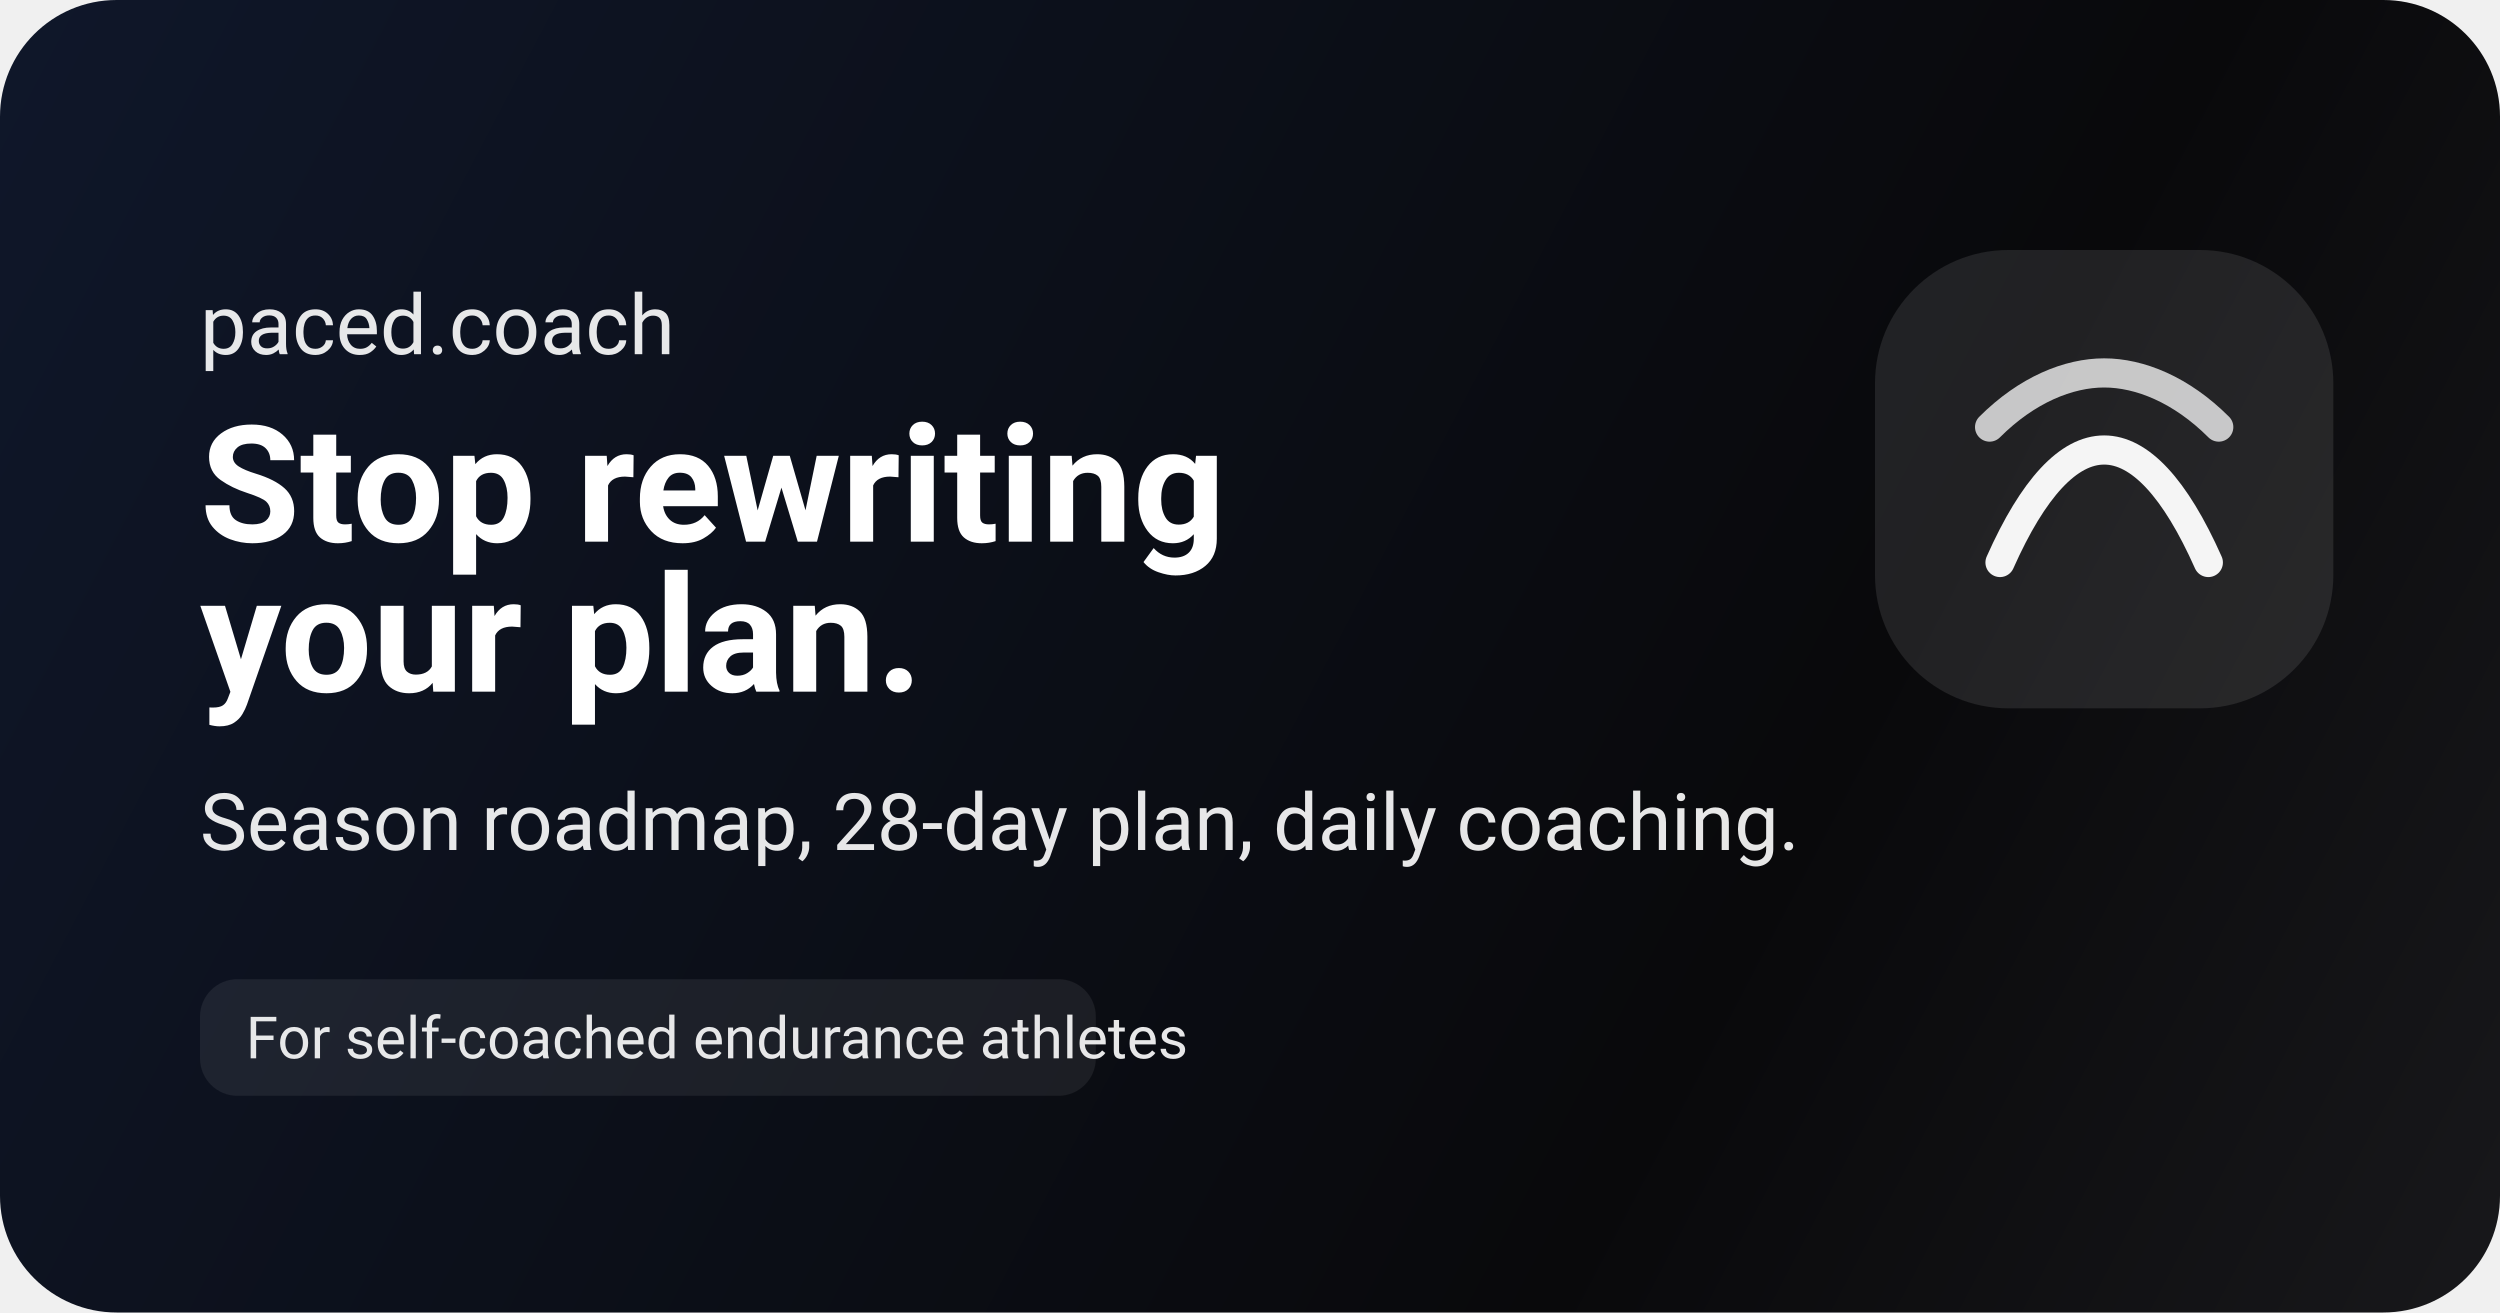
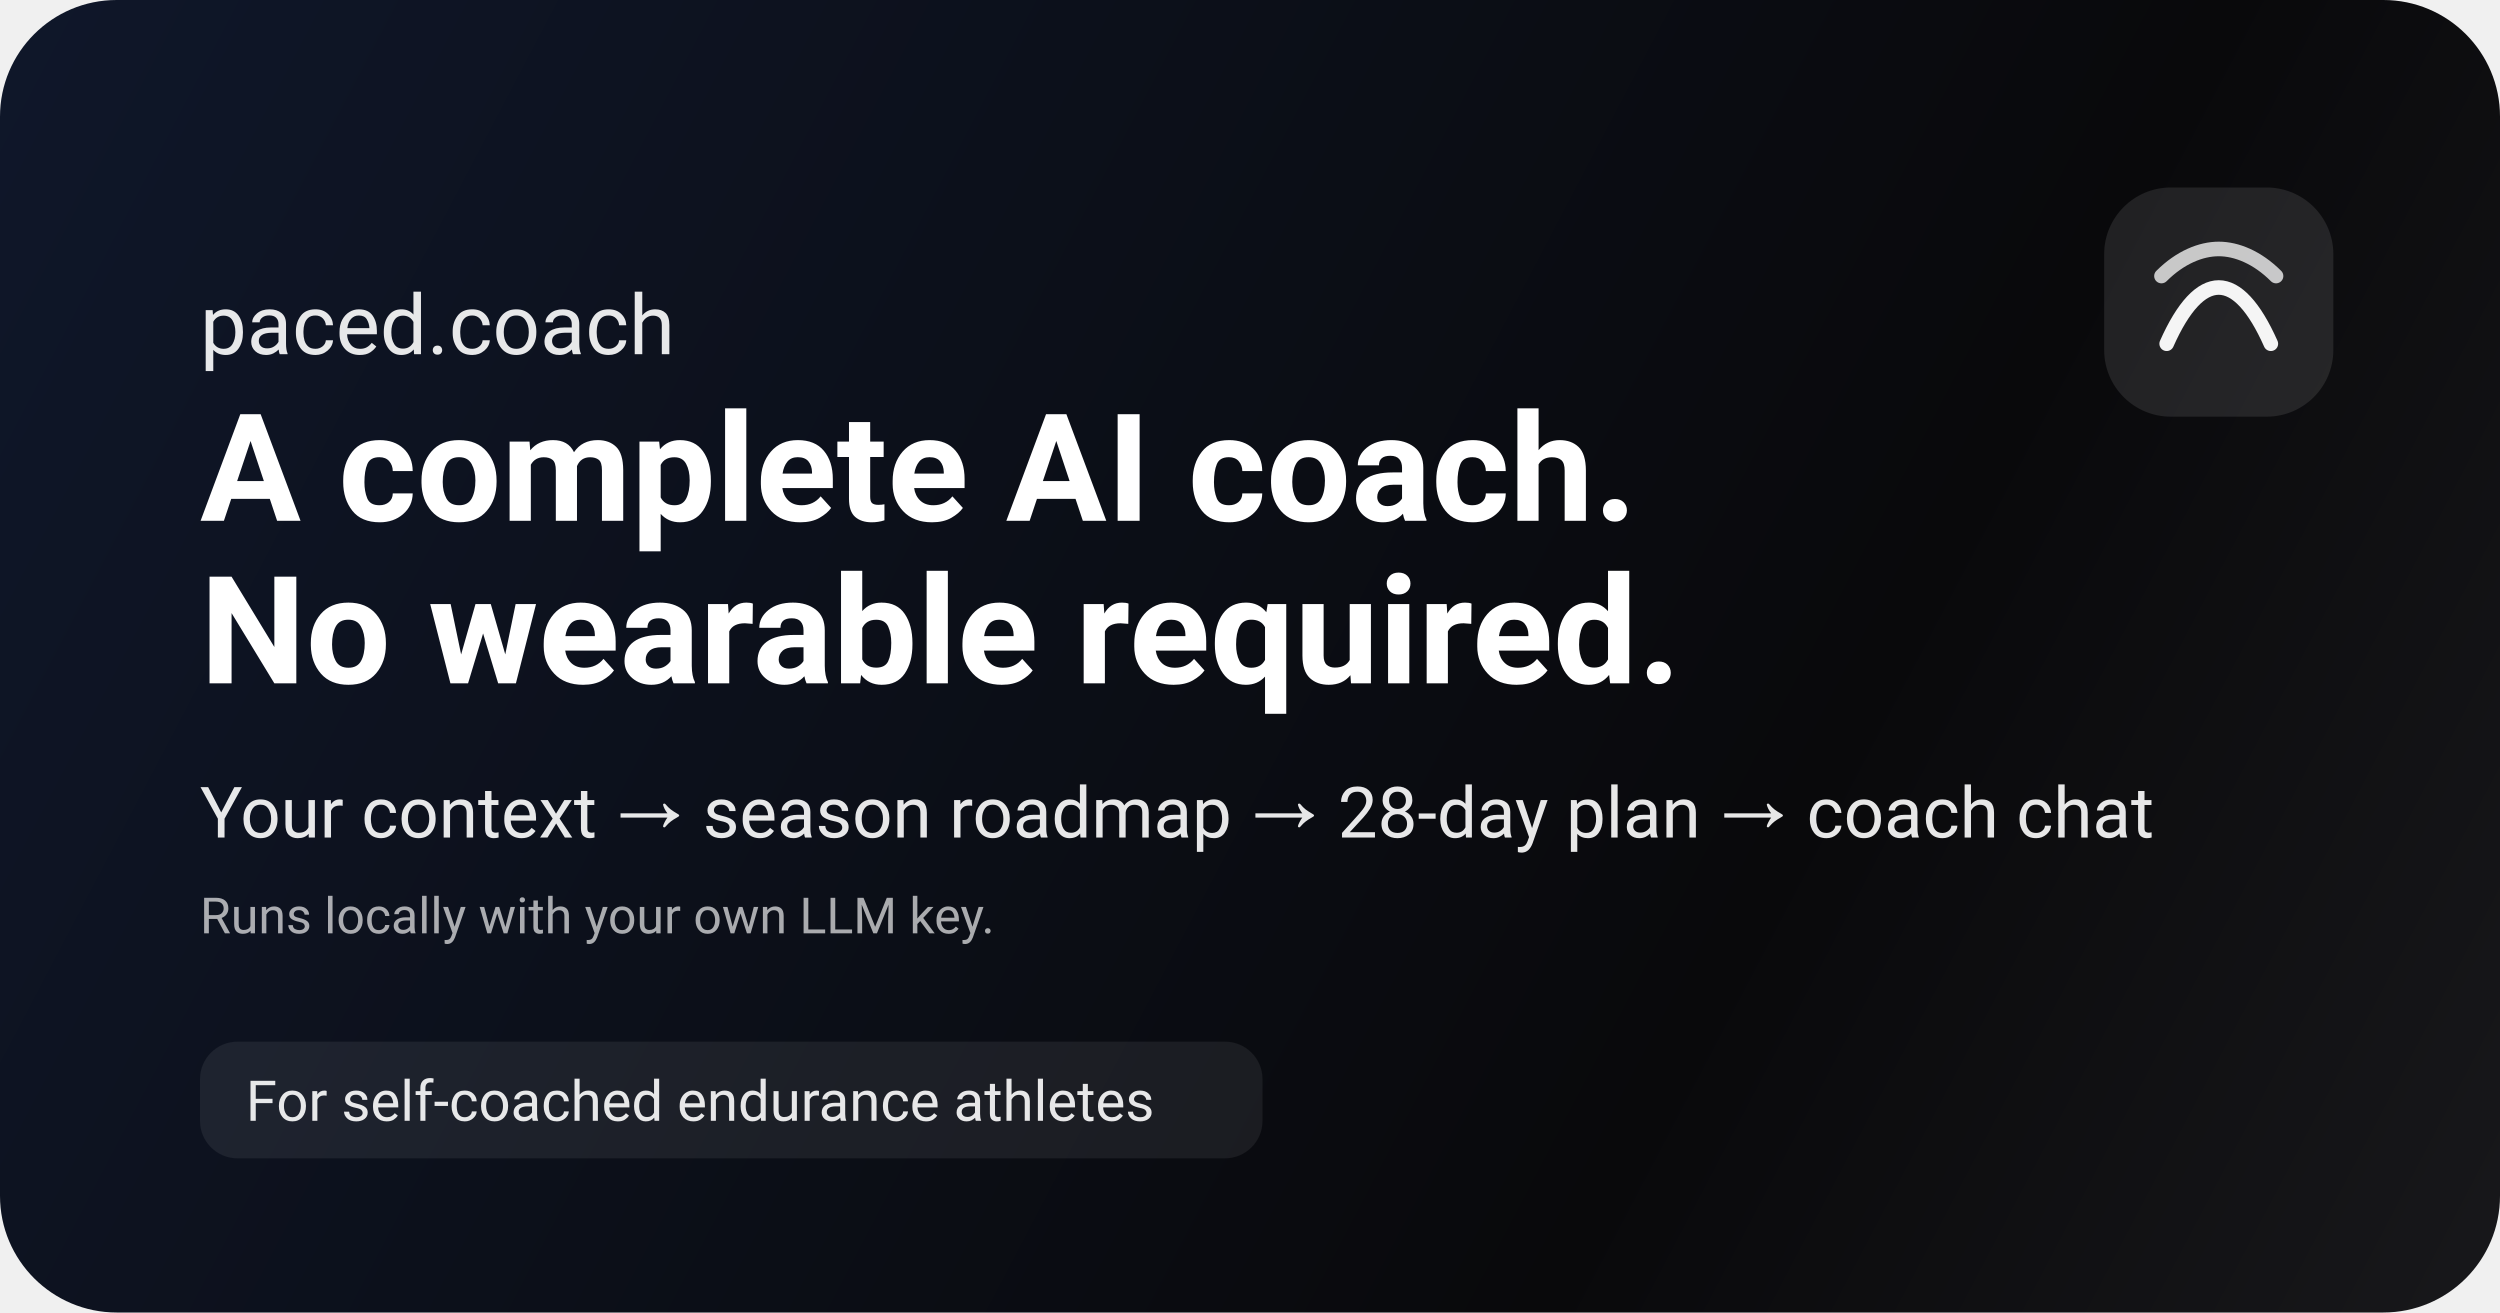
<svg xmlns="http://www.w3.org/2000/svg" width="1200" height="630" viewBox="0 0 1200 630">
  <defs>
    <linearGradient id="bg" x1="0" y1="0" x2="1200" y2="630" gradientUnits="userSpaceOnUse">
      <stop offset="0" stop-color="#0f172a" />
      <stop offset="0.7" stop-color="#09090b" />
      <stop offset="1" stop-color="#18181b" />
    </linearGradient>
  </defs>
  <rect width="1200" height="630" rx="56" fill="url(#bg)" />
  <g fill="#fff" font-family="ui-sans-serif, system-ui, -apple-system, Segoe UI, Roboto, Helvetica, Arial">
    <text x="96" y="170" font-size="40" opacity="0.9">paced.coach</text>
-     <text x="96" y="260" font-size="78" font-weight="700">Stop rewriting</text>
-     <text x="96" y="332" font-size="78" font-weight="700">your plan.</text>
-     <text x="96" y="408" font-size="38" opacity="0.9">Season roadmap, 28-day plan, daily coaching.</text>
-     <g transform="translate(96 470)" opacity="0.9">
-       <rect x="0" y="0" width="430" height="56" rx="18" fill="#fff" opacity="0.08" />
-       <text x="22" y="38" font-size="28">For self-coached endurance athletes</text>
+     <text x="96" y="250" font-size="72" font-weight="700">A complete AI coach.</text>
+     <text x="96" y="328" font-size="72" font-weight="700">No wearable required.</text>
+     <text x="96" y="402" font-size="34" opacity="0.9">Your context → season roadmap → 28-day plan → coach chat</text>
+     <text x="96" y="448" font-size="24" opacity="0.65">Runs locally with your own LLM key.</text>
+     <g transform="translate(96 500)" opacity="0.9">
+       <rect x="0" y="0" width="510" height="56" rx="18" fill="#fff" opacity="0.08" />
+       <text x="22" y="38" font-size="27">For self-coached endurance athletes</text>
    </g>
  </g>
-   <g transform="translate(900 120)">
+   <g transform="translate(1010 90) scale(0.5)">
    <rect x="0" y="0" width="220" height="220" rx="64" fill="#fff" opacity="0.1" />
    <path d="M60 150c32-72 68-72 100 0" fill="none" stroke="#ffffff" stroke-width="14" stroke-linecap="round" opacity="0.95" />
    <path d="M55 85c18-18 38-26 55-26s37 8 55 26" fill="none" stroke="#ffffff" stroke-width="14" stroke-linecap="round" opacity="0.75" />
  </g>
</svg>
